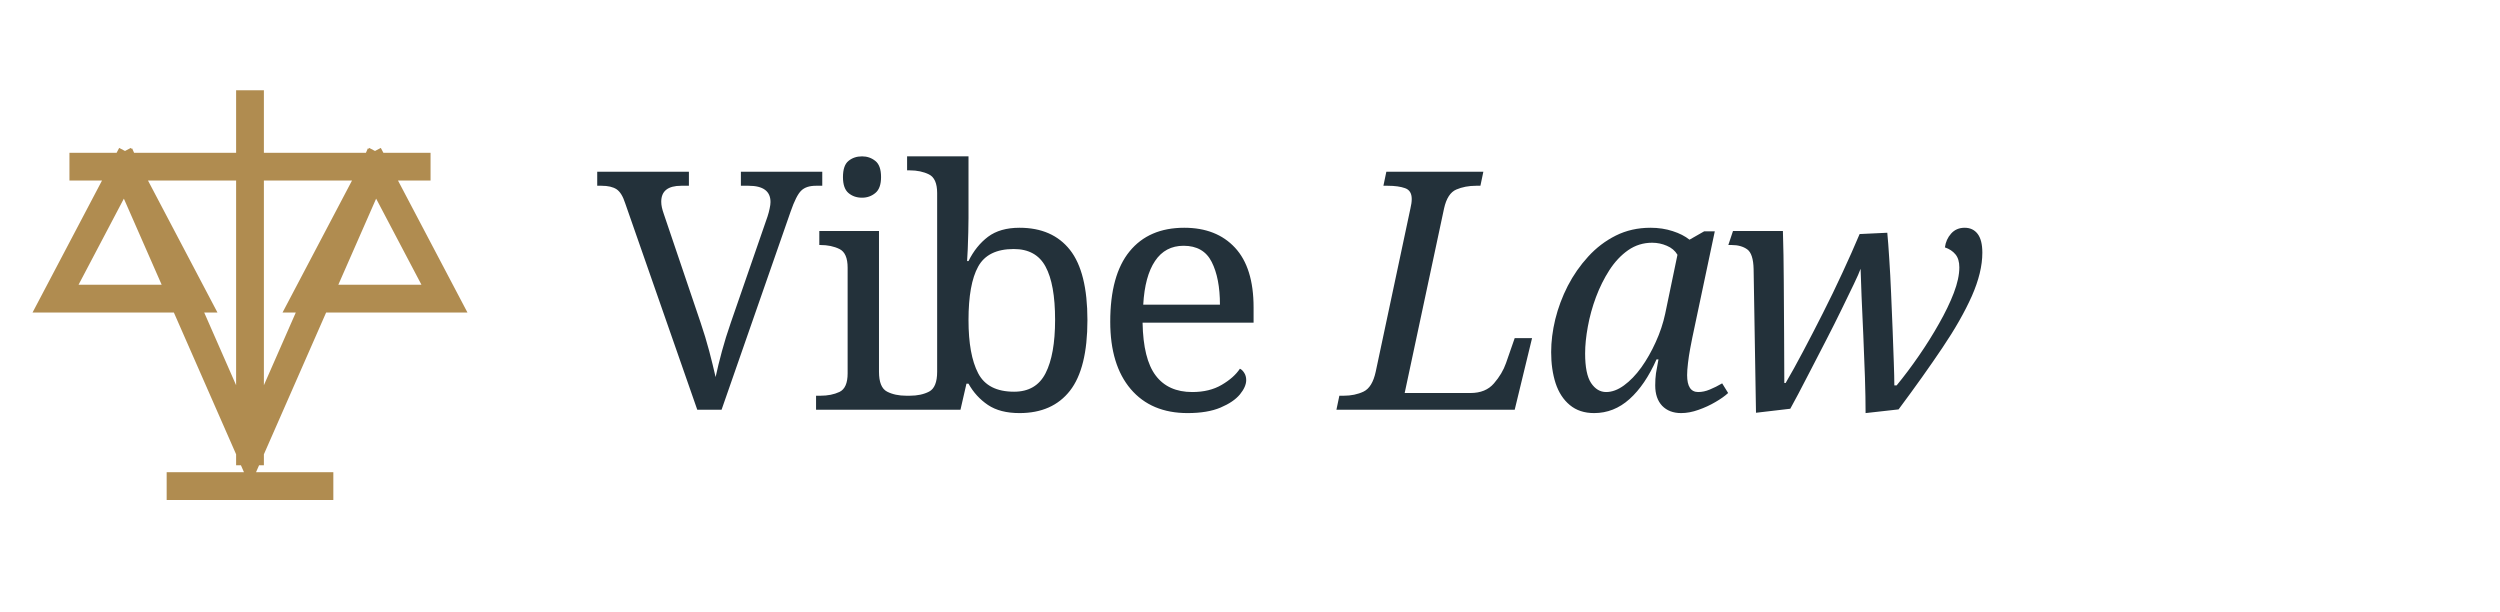
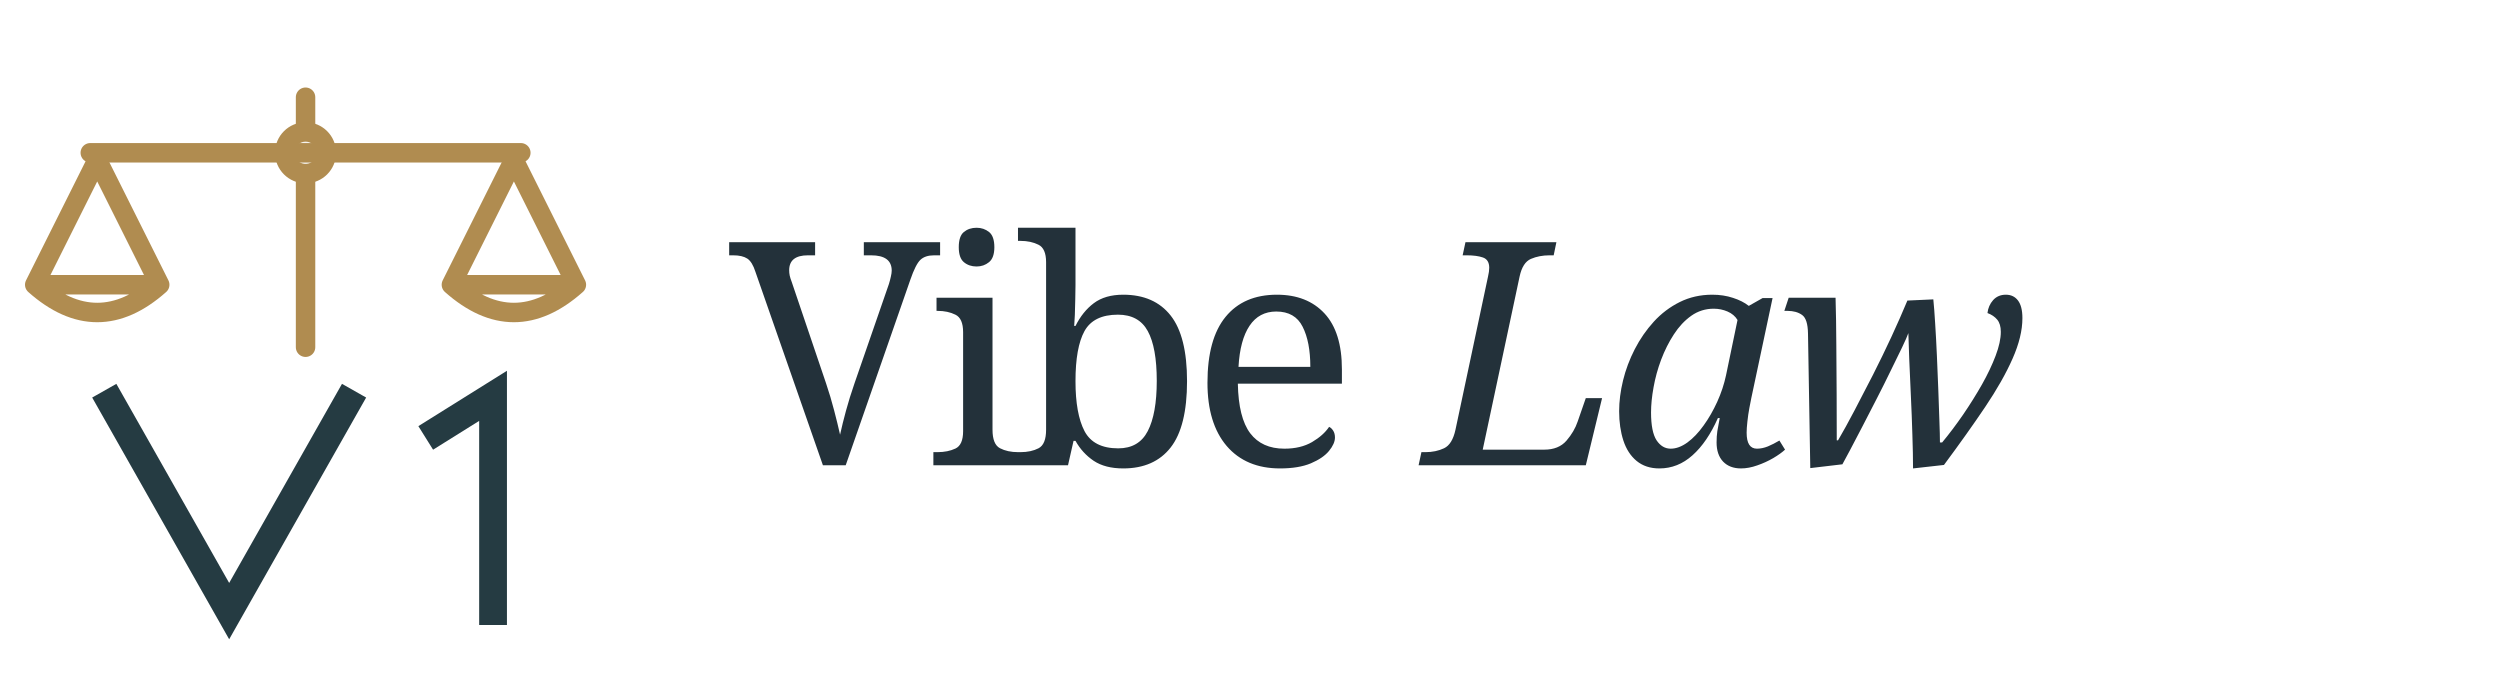
- <svg xmlns="http://www.w3.org/2000/svg" width="360" height="88" viewBox="0 0 360 88" role="img" aria-labelledby="title">
-   <g fill="none" stroke="#b08c50" stroke-width="4" stroke-linecap="square" stroke-linejoin="miter">
-     <path d="M18 24 36 65 54 24M36 15v50M12 24h48M18 24 8 43h20L18 24m36 0L44 43h20L54 24M26 70h20" />
+ <svg xmlns="http://www.w3.org/2000/svg" width="360" height="100" viewBox="0 0 360 100" role="img" aria-labelledby="law-title">
+   <style>.balance-beam{transform-origin:44px 22px;animation:weigh 3.8s cubic-bezier(.45,0,.25,1) infinite}.balance-pan{transform-box:fill-box;transform-origin:50% 0;animation:counter 3.8s cubic-bezier(.45,0,.25,1) infinite}@keyframes weigh{0%,100%{transform:rotate(-9deg)}22%{transform:rotate(11deg)}28%{transform:rotate(8deg)}50%{transform:rotate(0)}72%{transform:rotate(-11deg)}78%{transform:rotate(-8deg)}}@keyframes counter{0%,100%{transform:rotate(9deg)}22%{transform:rotate(-11deg)}28%{transform:rotate(-8deg)}50%{transform:rotate(0)}72%{transform:rotate(11deg)}78%{transform:rotate(8deg)}}@media(prefers-reduced-motion:reduce){.balance-beam,.balance-pan{animation:none;transform:none}}</style>
+   <g fill="none" stroke="#b08c50" stroke-width="2.8" stroke-linecap="round" stroke-linejoin="round">
+     <path d="M44 14v36" />
+     <circle cx="44" cy="22" r="3" fill="#f5f4f0" />
+     <g class="balance-beam">
+       <path d="M13 22h62" />
+       <g class="balance-pan">
+         <path d="m14 23-9 18h18L14 23M5 41q9 8 18 0" />
+       </g>
+       <g class="balance-pan">
+         <path d="m74 23-9 18h18L74 23M65 41q9 8 18 0" />
+       </g>
+     </g>
  </g>
-   <text x="86" y="59" fill="#23313a" font-family="Georgia,serif" font-size="48" letter-spacing="-2">Vibe <tspan font-style="italic">Law</tspan>
+   <path d="m16 58 17 30 17-30m13 4 8-5v31" fill="none" stroke="#253b42" stroke-width="4" stroke-linecap="square" />
+   <text x="105" y="67" fill="#23313a" font-family="Georgia,serif" font-size="45" letter-spacing="-2">Vibe <tspan font-style="italic">Law</tspan>
  </text>
</svg>
